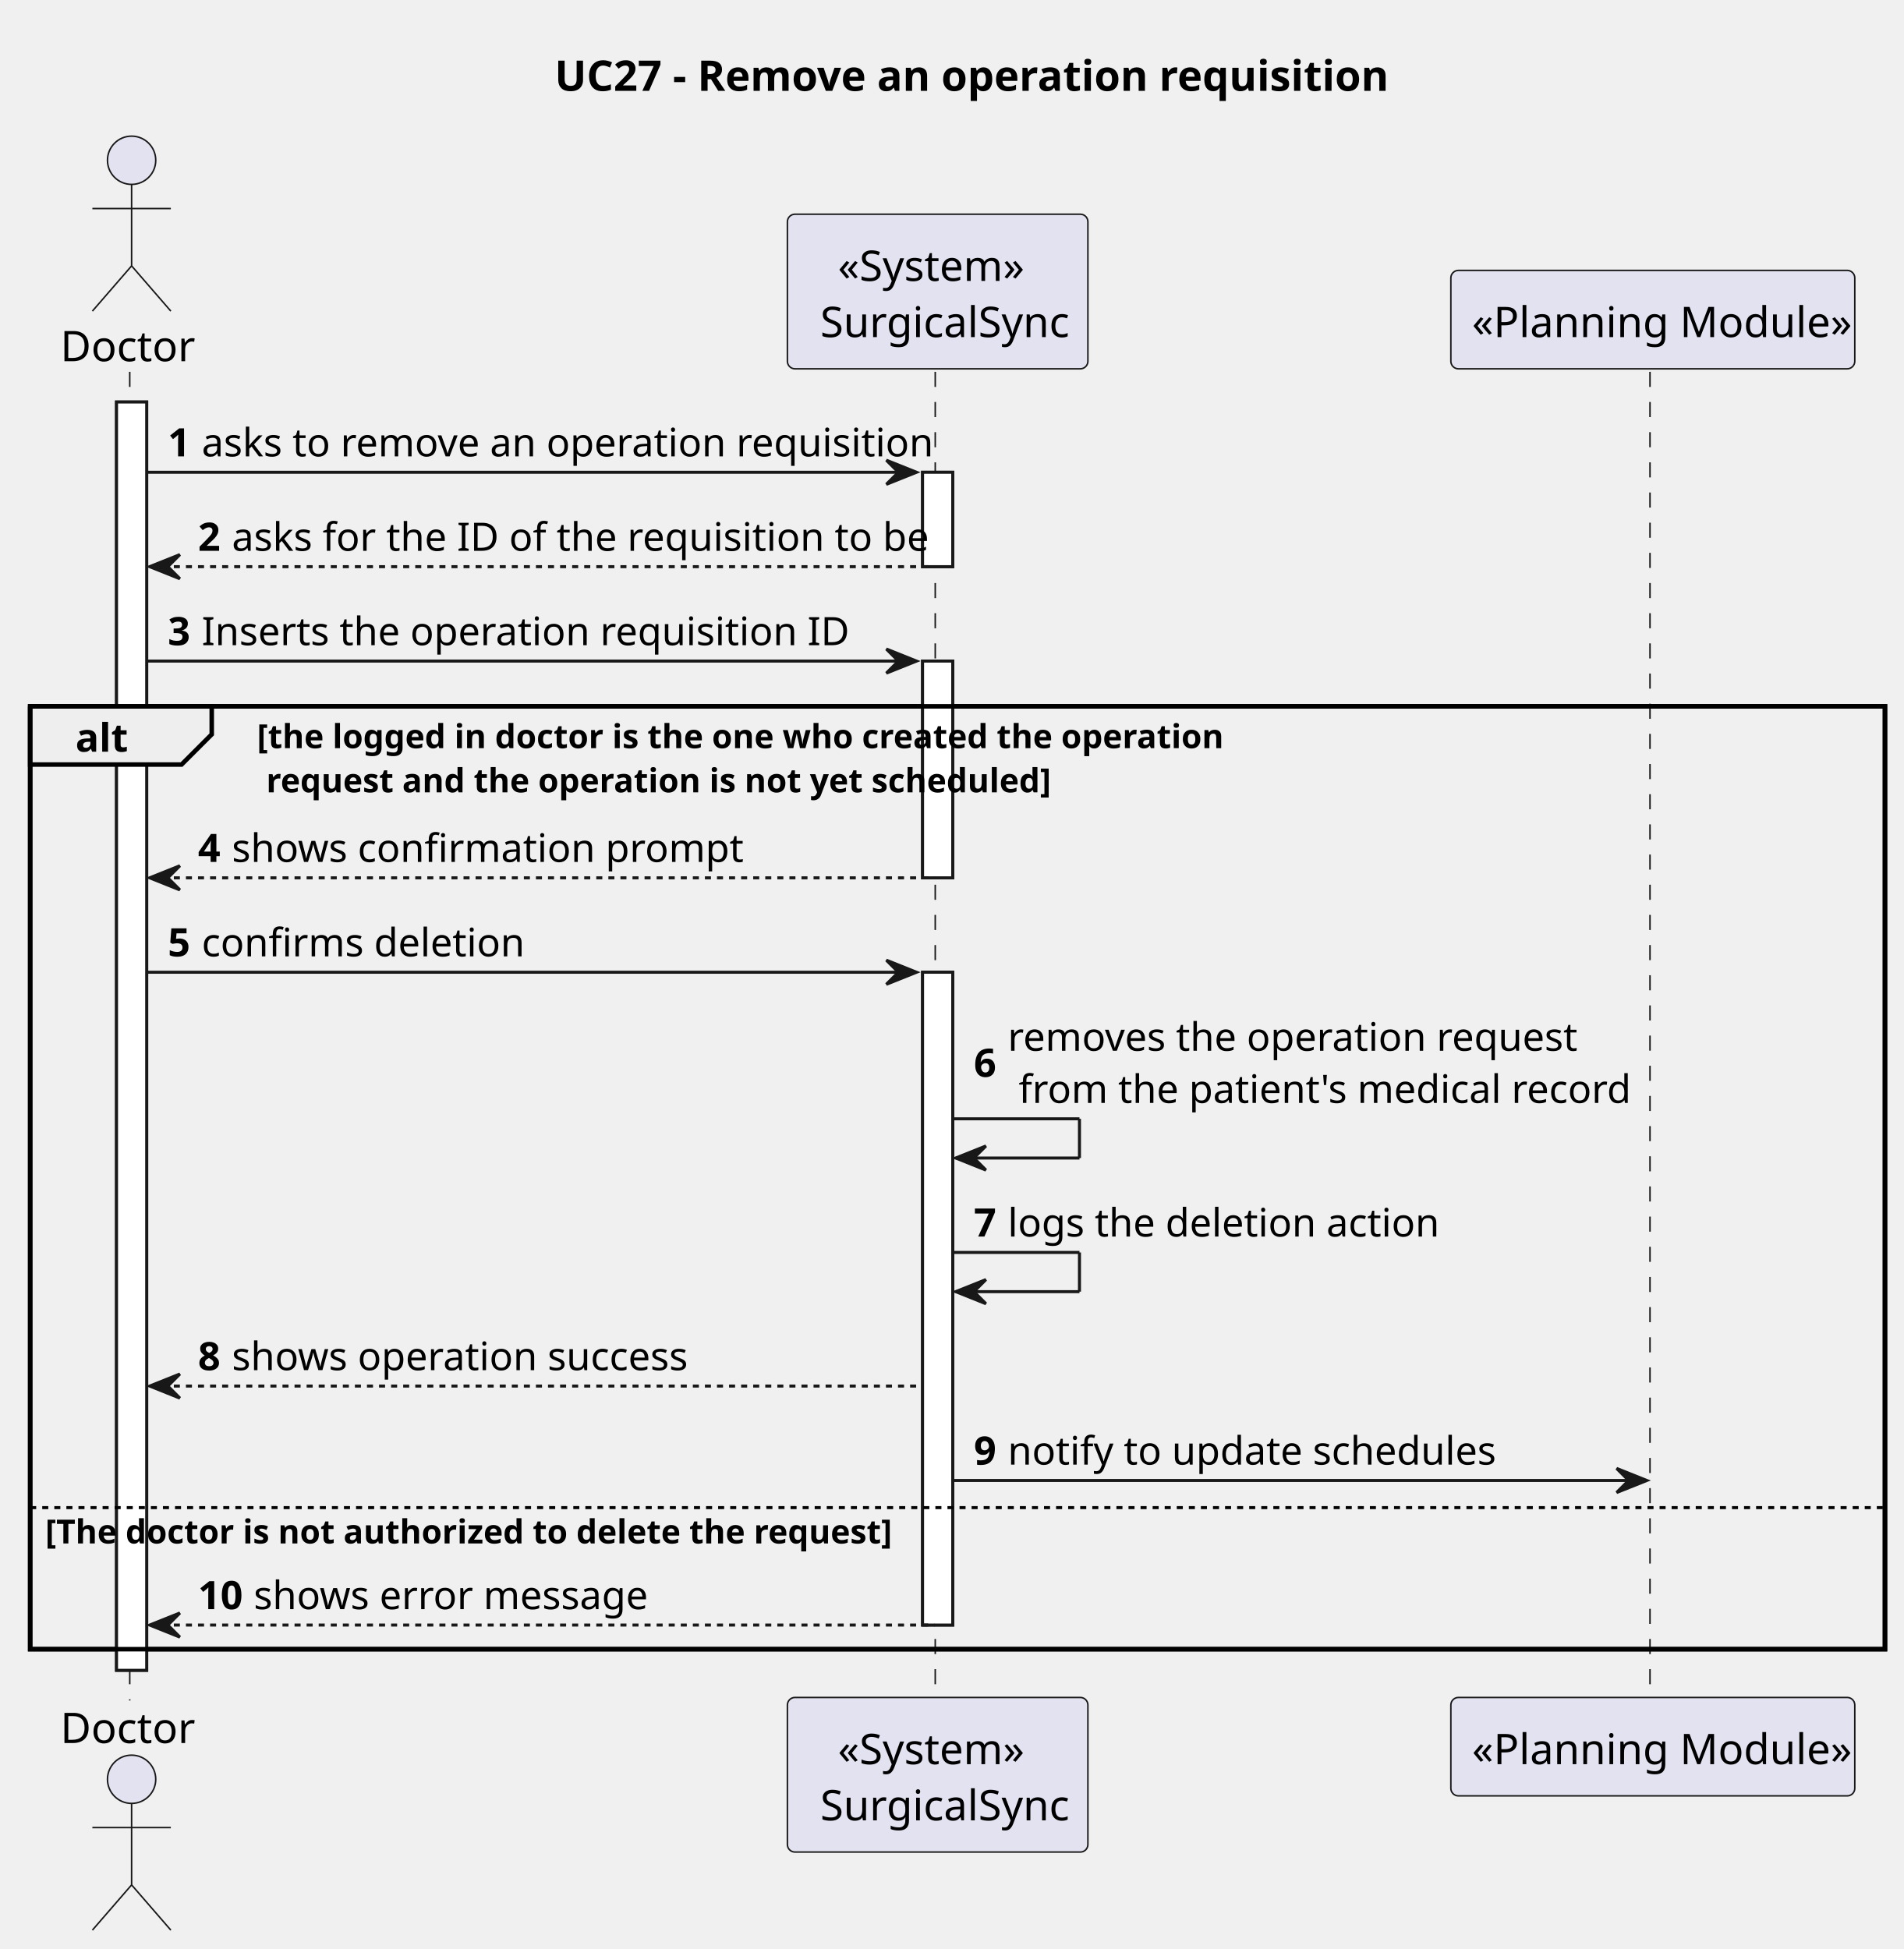
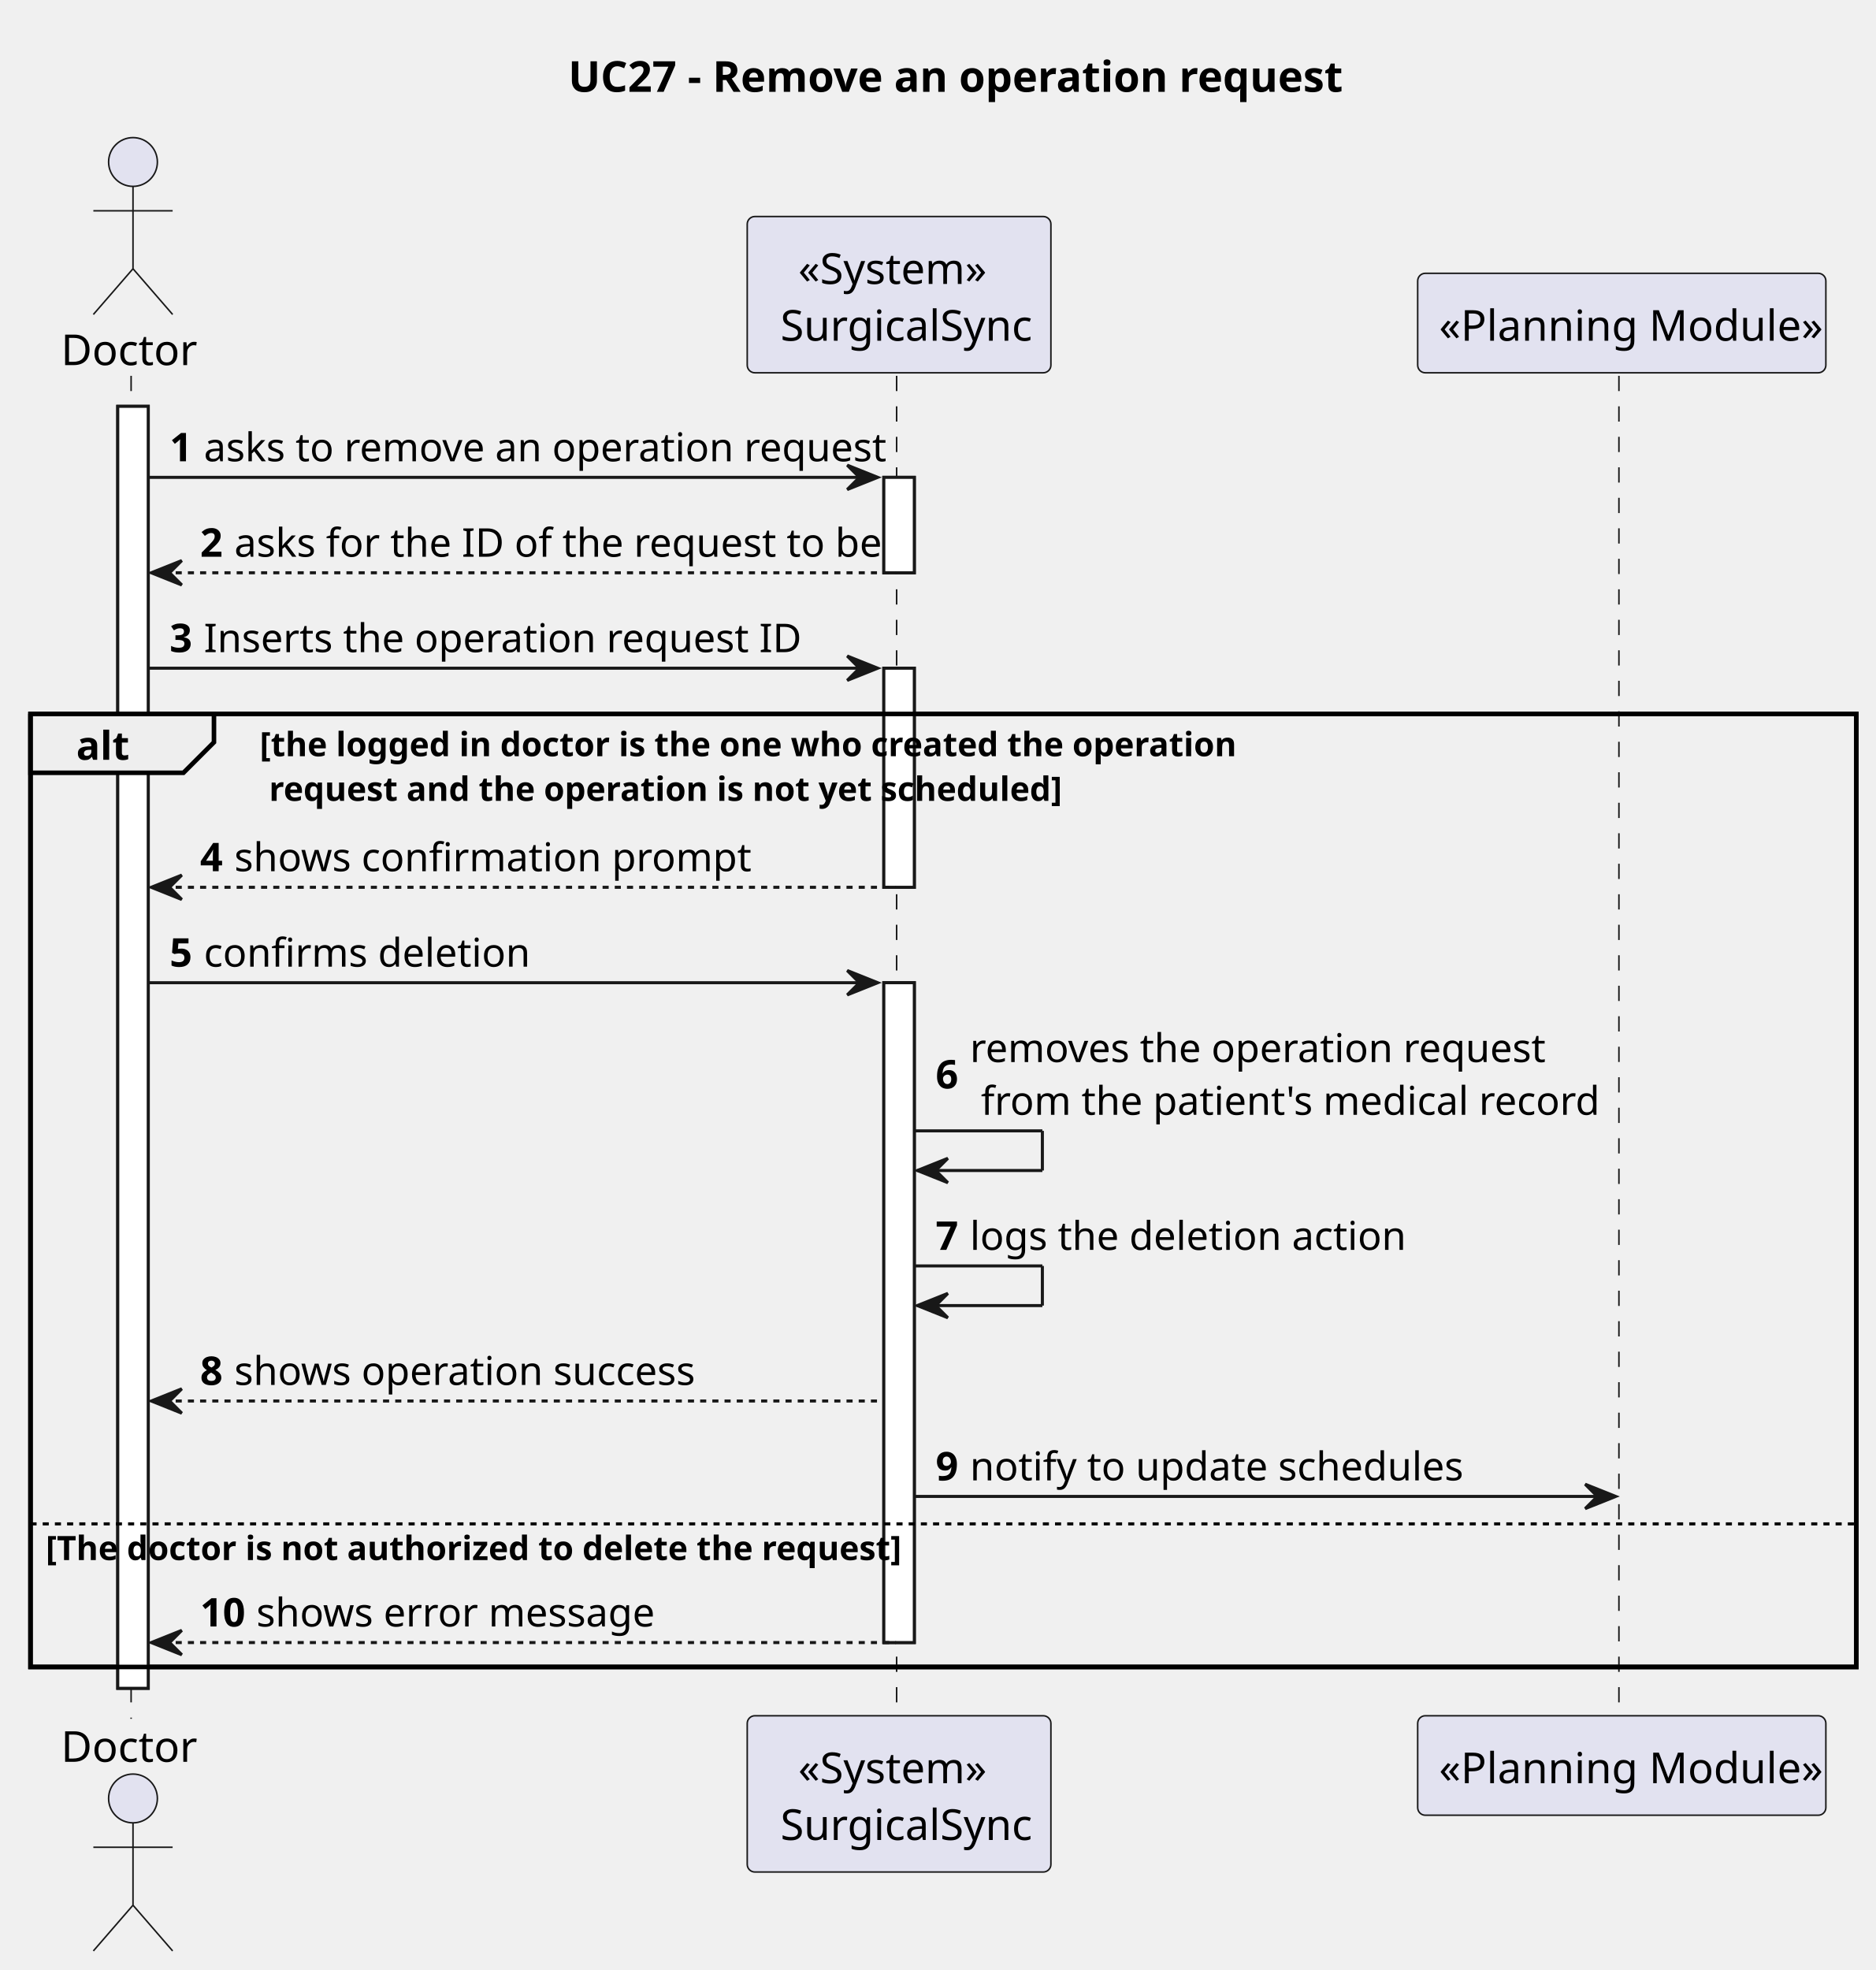
- <svg xmlns="http://www.w3.org/2000/svg" contentStyleType="text/css" height="646px" preserveAspectRatio="none" style="width:631px;height:646px;background:#FFFFFF;" version="1.1" viewBox="0 0 631 646" width="631px" zoomAndPan="magnify">
+ <svg xmlns="http://www.w3.org/2000/svg" contentStyleType="text/css" height="646px" preserveAspectRatio="none" style="width:615px;height:646px;background:#FFFFFF;" version="1.1" viewBox="0 0 615 646" width="615px" zoomAndPan="magnify">
  <defs />
  <g>
-     <text fill="#000000" font-family="sans-serif" font-size="14" font-weight="bold" lengthAdjust="spacing" textLength="266.048" x="183.827" y="30.107">UC27 - Remove an operation requisition</text>
+     <text fill="#000000" font-family="sans-serif" font-size="14" font-weight="bold" lengthAdjust="spacing" textLength="245.061" x="186.373" y="30.107">UC27 - Remove an operation request</text>
    <rect fill="#FFFFFF" height="420.385" style="stroke:#181818;stroke-width:1.0;" width="10" x="38.617" y="133.242" />
-     <rect fill="#FFFFFF" height="31.291" style="stroke:#181818;stroke-width:1.0;" width="10" x="305.75" y="156.533" />
-     <rect fill="#FFFFFF" height="71.844" style="stroke:#181818;stroke-width:1.0;" width="10" x="305.75" y="219.115" />
-     <rect fill="#FFFFFF" height="216.377" style="stroke:#181818;stroke-width:1.0;" width="10" x="305.75" y="322.25" />
-     <rect fill="none" height="312.512" style="stroke:#000000;stroke-width:1.5;" width="614.703" x="10" y="234.115" />
+     <rect fill="#FFFFFF" height="31.291" style="stroke:#181818;stroke-width:1.0;" width="10" x="289.856" y="156.533" />
+     <rect fill="#FFFFFF" height="71.844" style="stroke:#181818;stroke-width:1.0;" width="10" x="289.856" y="219.115" />
+     <rect fill="#FFFFFF" height="216.377" style="stroke:#181818;stroke-width:1.0;" width="10" x="289.856" y="322.25" />
+     <rect fill="none" height="312.512" style="stroke:#000000;stroke-width:1.5;" width="598.808" x="10" y="234.115" />
    <line style="stroke:#181818;stroke-width:0.5;stroke-dasharray:5.0,5.0;" x1="43" x2="43" y1="123.242" y2="563.627" />
-     <line style="stroke:#181818;stroke-width:0.5;stroke-dasharray:5.0,5.0;" x1="309.954" x2="309.954" y1="123.242" y2="563.627" />
-     <line style="stroke:#181818;stroke-width:0.5;stroke-dasharray:5.0,5.0;" x1="546.835" x2="546.835" y1="123.242" y2="563.627" />
+     <line style="stroke:#181818;stroke-width:0.5;stroke-dasharray:5.0,5.0;" x1="294.06" x2="294.06" y1="123.242" y2="563.627" />
+     <line style="stroke:#181818;stroke-width:0.5;stroke-dasharray:5.0,5.0;" x1="530.94" x2="530.94" y1="123.242" y2="563.627" />
    <text fill="#000000" font-family="sans-serif" font-size="14" lengthAdjust="spacing" textLength="41.234" x="20" y="119.728">Doctor</text>
    <ellipse cx="43.617" cy="53.121" fill="#E2E2F0" rx="8" ry="8" style="stroke:#181818;stroke-width:0.5;" />
    <path d="M43.617,61.121 L43.617,88.121 M30.617,69.121 L56.617,69.121 M43.617,88.121 L30.617,103.121 M43.617,88.121 L56.617,103.121 " fill="none" style="stroke:#181818;stroke-width:0.5;" />
    <text fill="#000000" font-family="sans-serif" font-size="14" lengthAdjust="spacing" textLength="41.234" x="20" y="577.734">Doctor</text>
    <ellipse cx="43.617" cy="589.748" fill="#E2E2F0" rx="8" ry="8" style="stroke:#181818;stroke-width:0.5;" />
    <path d="M43.617,597.748 L43.617,624.748 M30.617,605.748 L56.617,605.748 M43.617,624.748 L30.617,639.748 M43.617,624.748 L56.617,639.748 " fill="none" style="stroke:#181818;stroke-width:0.5;" />
-     <rect fill="#E2E2F0" height="51.242" rx="2.5" ry="2.5" style="stroke:#181818;stroke-width:0.5;" width="99.593" x="260.954" y="71" />
-     <text fill="#000000" font-family="sans-serif" font-size="14" lengthAdjust="spacing" textLength="62.248" x="277.682" y="93.107">«System»</text>
-     <text fill="#000000" font-family="sans-serif" font-size="14" lengthAdjust="spacing" textLength="81.703" x="271.844" y="111.728">SurgicalSync</text>
-     <rect fill="#E2E2F0" height="51.242" rx="2.5" ry="2.5" style="stroke:#181818;stroke-width:0.5;" width="99.593" x="260.954" y="562.627" />
-     <text fill="#000000" font-family="sans-serif" font-size="14" lengthAdjust="spacing" textLength="62.248" x="277.682" y="584.734">«System»</text>
-     <text fill="#000000" font-family="sans-serif" font-size="14" lengthAdjust="spacing" textLength="81.703" x="271.844" y="603.356">SurgicalSync</text>
-     <rect fill="#E2E2F0" height="32.621" rx="2.5" ry="2.5" style="stroke:#181818;stroke-width:0.5;" width="133.868" x="480.834" y="89.621" />
-     <text fill="#000000" font-family="sans-serif" font-size="14" lengthAdjust="spacing" textLength="119.868" x="487.834" y="111.728">«Planning Module»</text>
-     <rect fill="#E2E2F0" height="32.621" rx="2.5" ry="2.5" style="stroke:#181818;stroke-width:0.5;" width="133.868" x="480.834" y="562.627" />
-     <text fill="#000000" font-family="sans-serif" font-size="14" lengthAdjust="spacing" textLength="119.868" x="487.834" y="584.734">«Planning Module»</text>
+     <rect fill="#E2E2F0" height="51.242" rx="2.5" ry="2.5" style="stroke:#181818;stroke-width:0.5;" width="99.593" x="245.06" y="71" />
+     <text fill="#000000" font-family="sans-serif" font-size="14" lengthAdjust="spacing" textLength="62.248" x="261.787" y="93.107">«System»</text>
+     <text fill="#000000" font-family="sans-serif" font-size="14" lengthAdjust="spacing" textLength="81.703" x="255.949" y="111.728">SurgicalSync</text>
+     <rect fill="#E2E2F0" height="51.242" rx="2.5" ry="2.5" style="stroke:#181818;stroke-width:0.5;" width="99.593" x="245.06" y="562.627" />
+     <text fill="#000000" font-family="sans-serif" font-size="14" lengthAdjust="spacing" textLength="62.248" x="261.787" y="584.734">«System»</text>
+     <text fill="#000000" font-family="sans-serif" font-size="14" lengthAdjust="spacing" textLength="81.703" x="255.949" y="603.356">SurgicalSync</text>
+     <rect fill="#E2E2F0" height="32.621" rx="2.5" ry="2.5" style="stroke:#181818;stroke-width:0.5;" width="133.868" x="464.94" y="89.621" />
+     <text fill="#000000" font-family="sans-serif" font-size="14" lengthAdjust="spacing" textLength="119.868" x="471.94" y="111.728">«Planning Module»</text>
+     <rect fill="#E2E2F0" height="32.621" rx="2.5" ry="2.5" style="stroke:#181818;stroke-width:0.5;" width="133.868" x="464.94" y="562.627" />
+     <text fill="#000000" font-family="sans-serif" font-size="14" lengthAdjust="spacing" textLength="119.868" x="471.94" y="584.734">«Planning Module»</text>
    <rect fill="#FFFFFF" height="420.385" style="stroke:#181818;stroke-width:1.0;" width="10" x="38.617" y="133.242" />
-     <rect fill="#FFFFFF" height="31.291" style="stroke:#181818;stroke-width:1.0;" width="10" x="305.75" y="156.533" />
-     <rect fill="#FFFFFF" height="71.844" style="stroke:#181818;stroke-width:1.0;" width="10" x="305.75" y="219.115" />
-     <rect fill="#FFFFFF" height="216.377" style="stroke:#181818;stroke-width:1.0;" width="10" x="305.75" y="322.25" />
-     <polygon fill="#181818" points="293.75,152.533,303.75,156.533,293.75,160.533,297.75,156.533" style="stroke:#181818;stroke-width:1.0;" />
-     <line style="stroke:#181818;stroke-width:1.0;" x1="48.617" x2="299.75" y1="156.533" y2="156.533" />
+     <rect fill="#FFFFFF" height="31.291" style="stroke:#181818;stroke-width:1.0;" width="10" x="289.856" y="156.533" />
+     <rect fill="#FFFFFF" height="71.844" style="stroke:#181818;stroke-width:1.0;" width="10" x="289.856" y="219.115" />
+     <rect fill="#FFFFFF" height="216.377" style="stroke:#181818;stroke-width:1.0;" width="10" x="289.856" y="322.25" />
+     <polygon fill="#181818" points="277.856,152.533,287.856,156.533,277.856,160.533,281.856,156.533" style="stroke:#181818;stroke-width:1.0;" />
+     <line style="stroke:#181818;stroke-width:1.0;" x1="48.617" x2="283.856" y1="156.533" y2="156.533" />
    <text fill="#000000" font-family="sans-serif" font-size="13" font-weight="bold" lengthAdjust="spacing" textLength="7.23" x="55.617" y="151.27">1</text>
-     <text fill="#000000" font-family="sans-serif" font-size="13" lengthAdjust="spacing" textLength="226.903" x="66.847" y="151.27">asks to remove an operation requisition</text>
+     <text fill="#000000" font-family="sans-serif" font-size="13" lengthAdjust="spacing" textLength="211.009" x="66.847" y="151.27">asks to remove an operation request</text>
    <polygon fill="#181818" points="59.617,183.824,49.617,187.824,59.617,191.824,55.617,187.824" style="stroke:#181818;stroke-width:1.0;" />
-     <line style="stroke:#181818;stroke-width:1.0;stroke-dasharray:2.0,2.0;" x1="53.617" x2="309.75" y1="187.824" y2="187.824" />
+     <line style="stroke:#181818;stroke-width:1.0;stroke-dasharray:2.0,2.0;" x1="53.617" x2="293.856" y1="187.824" y2="187.824" />
    <text fill="#000000" font-family="sans-serif" font-size="13" font-weight="bold" lengthAdjust="spacing" textLength="7.23" x="65.617" y="182.561">2</text>
-     <text fill="#000000" font-family="sans-serif" font-size="13" lengthAdjust="spacing" textLength="215.338" x="76.847" y="182.561">asks for the ID of the requisition to be</text>
-     <polygon fill="#181818" points="293.75,215.115,303.75,219.115,293.75,223.115,297.75,219.115" style="stroke:#181818;stroke-width:1.0;" />
-     <line style="stroke:#181818;stroke-width:1.0;" x1="48.617" x2="299.75" y1="219.115" y2="219.115" />
+     <text fill="#000000" font-family="sans-serif" font-size="13" lengthAdjust="spacing" textLength="199.443" x="76.847" y="182.561">asks for the ID of the request to be</text>
+     <polygon fill="#181818" points="277.856,215.115,287.856,219.115,277.856,223.115,281.856,219.115" style="stroke:#181818;stroke-width:1.0;" />
+     <line style="stroke:#181818;stroke-width:1.0;" x1="48.617" x2="283.856" y1="219.115" y2="219.115" />
    <text fill="#000000" font-family="sans-serif" font-size="13" font-weight="bold" lengthAdjust="spacing" textLength="7.23" x="55.617" y="213.852">3</text>
-     <text fill="#000000" font-family="sans-serif" font-size="13" lengthAdjust="spacing" textLength="197.996" x="66.847" y="213.852">Inserts the operation requisition ID</text>
+     <text fill="#000000" font-family="sans-serif" font-size="13" lengthAdjust="spacing" textLength="182.102" x="66.847" y="213.852">Inserts the operation request ID</text>
    <path d="M10,234.115 L70.171,234.115 L70.171,243.406 L60.171,253.406 L10,253.406 L10,234.115 " fill="#EEEEEE" style="stroke:#000000;stroke-width:1.5;" />
-     <rect fill="none" height="312.512" style="stroke:#000000;stroke-width:1.5;" width="614.703" x="10" y="234.115" />
+     <rect fill="none" height="312.512" style="stroke:#000000;stroke-width:1.5;" width="598.808" x="10" y="234.115" />
    <text fill="#000000" font-family="sans-serif" font-size="13" font-weight="bold" lengthAdjust="spacing" textLength="15.171" x="25" y="249.144">alt</text>
    <text fill="#000000" font-family="sans-serif" font-size="11" font-weight="bold" lengthAdjust="spacing" textLength="303.741" x="85.171" y="247.985">[the logged in doctor is the one who created the operation</text>
    <text fill="#000000" font-family="sans-serif" font-size="11" font-weight="bold" lengthAdjust="spacing" textLength="247.538" x="88.227" y="262.616">request and the operation is not yet scheduled]</text>
    <polygon fill="#181818" points="59.617,286.959,49.617,290.959,59.617,294.959,55.617,290.959" style="stroke:#181818;stroke-width:1.0;" />
-     <line style="stroke:#181818;stroke-width:1.0;stroke-dasharray:2.0,2.0;" x1="53.617" x2="309.75" y1="290.959" y2="290.959" />
+     <line style="stroke:#181818;stroke-width:1.0;stroke-dasharray:2.0,2.0;" x1="53.617" x2="293.856" y1="290.959" y2="290.959" />
    <text fill="#000000" font-family="sans-serif" font-size="13" font-weight="bold" lengthAdjust="spacing" textLength="7.23" x="65.617" y="285.696">4</text>
    <text fill="#000000" font-family="sans-serif" font-size="13" lengthAdjust="spacing" textLength="155.34" x="76.847" y="285.696">shows confirmation prompt</text>
-     <polygon fill="#181818" points="293.75,318.25,303.75,322.25,293.75,326.25,297.75,322.25" style="stroke:#181818;stroke-width:1.0;" />
-     <line style="stroke:#181818;stroke-width:1.0;" x1="48.617" x2="299.75" y1="322.25" y2="322.25" />
+     <polygon fill="#181818" points="277.856,318.25,287.856,322.25,277.856,326.25,281.856,322.25" style="stroke:#181818;stroke-width:1.0;" />
+     <line style="stroke:#181818;stroke-width:1.0;" x1="48.617" x2="283.856" y1="322.25" y2="322.25" />
    <text fill="#000000" font-family="sans-serif" font-size="13" font-weight="bold" lengthAdjust="spacing" textLength="7.23" x="55.617" y="316.987">5</text>
    <text fill="#000000" font-family="sans-serif" font-size="13" lengthAdjust="spacing" textLength="98.268" x="66.847" y="316.987">confirms deletion</text>
-     <line style="stroke:#181818;stroke-width:1.0;" x1="315.75" x2="357.75" y1="370.832" y2="370.832" />
-     <line style="stroke:#181818;stroke-width:1.0;" x1="357.75" x2="357.75" y1="370.832" y2="383.832" />
-     <line style="stroke:#181818;stroke-width:1.0;" x1="316.75" x2="357.75" y1="383.832" y2="383.832" />
-     <polygon fill="#181818" points="326.75,379.832,316.75,383.832,326.75,387.832,322.75,383.832" style="stroke:#181818;stroke-width:1.0;" />
-     <text fill="#000000" font-family="sans-serif" font-size="13" font-weight="bold" lengthAdjust="spacing" textLength="7.23" x="322.75" y="356.924">6</text>
-     <text fill="#000000" font-family="sans-serif" font-size="13" lengthAdjust="spacing" textLength="176.325" x="333.981" y="348.278">removes the operation request</text>
-     <text fill="#000000" font-family="sans-serif" font-size="13" lengthAdjust="spacing" textLength="188.176" x="337.592" y="365.569">from the patient's medical record</text>
-     <line style="stroke:#181818;stroke-width:1.0;" x1="315.75" x2="357.75" y1="415.123" y2="415.123" />
-     <line style="stroke:#181818;stroke-width:1.0;" x1="357.75" x2="357.75" y1="415.123" y2="428.123" />
-     <line style="stroke:#181818;stroke-width:1.0;" x1="316.75" x2="357.75" y1="428.123" y2="428.123" />
-     <polygon fill="#181818" points="326.75,424.123,316.75,428.123,326.75,432.123,322.75,428.123" style="stroke:#181818;stroke-width:1.0;" />
-     <text fill="#000000" font-family="sans-serif" font-size="13" font-weight="bold" lengthAdjust="spacing" textLength="7.23" x="322.75" y="409.86">7</text>
-     <text fill="#000000" font-family="sans-serif" font-size="13" lengthAdjust="spacing" textLength="132.983" x="333.981" y="409.86">logs the deletion action</text>
+     <line style="stroke:#181818;stroke-width:1.0;" x1="299.856" x2="341.856" y1="370.832" y2="370.832" />
+     <line style="stroke:#181818;stroke-width:1.0;" x1="341.856" x2="341.856" y1="370.832" y2="383.832" />
+     <line style="stroke:#181818;stroke-width:1.0;" x1="300.856" x2="341.856" y1="383.832" y2="383.832" />
+     <polygon fill="#181818" points="310.856,379.832,300.856,383.832,310.856,387.832,306.856,383.832" style="stroke:#181818;stroke-width:1.0;" />
+     <text fill="#000000" font-family="sans-serif" font-size="13" font-weight="bold" lengthAdjust="spacing" textLength="7.23" x="306.856" y="356.924">6</text>
+     <text fill="#000000" font-family="sans-serif" font-size="13" lengthAdjust="spacing" textLength="176.325" x="318.086" y="348.278">removes the operation request</text>
+     <text fill="#000000" font-family="sans-serif" font-size="13" lengthAdjust="spacing" textLength="188.176" x="321.698" y="365.569">from the patient's medical record</text>
+     <line style="stroke:#181818;stroke-width:1.0;" x1="299.856" x2="341.856" y1="415.123" y2="415.123" />
+     <line style="stroke:#181818;stroke-width:1.0;" x1="341.856" x2="341.856" y1="415.123" y2="428.123" />
+     <line style="stroke:#181818;stroke-width:1.0;" x1="300.856" x2="341.856" y1="428.123" y2="428.123" />
+     <polygon fill="#181818" points="310.856,424.123,300.856,428.123,310.856,432.123,306.856,428.123" style="stroke:#181818;stroke-width:1.0;" />
+     <text fill="#000000" font-family="sans-serif" font-size="13" font-weight="bold" lengthAdjust="spacing" textLength="7.23" x="306.856" y="409.86">7</text>
+     <text fill="#000000" font-family="sans-serif" font-size="13" lengthAdjust="spacing" textLength="132.983" x="318.086" y="409.86">logs the deletion action</text>
    <polygon fill="#181818" points="59.617,455.414,49.617,459.414,59.617,463.414,55.617,459.414" style="stroke:#181818;stroke-width:1.0;" />
-     <line style="stroke:#181818;stroke-width:1.0;stroke-dasharray:2.0,2.0;" x1="53.617" x2="304.75" y1="459.414" y2="459.414" />
+     <line style="stroke:#181818;stroke-width:1.0;stroke-dasharray:2.0,2.0;" x1="53.617" x2="288.856" y1="459.414" y2="459.414" />
    <text fill="#000000" font-family="sans-serif" font-size="13" font-weight="bold" lengthAdjust="spacing" textLength="7.23" x="65.617" y="454.151">8</text>
    <text fill="#000000" font-family="sans-serif" font-size="13" lengthAdjust="spacing" textLength="145.241" x="76.847" y="454.151">shows operation success</text>
-     <polygon fill="#181818" points="535.769,486.705,545.769,490.705,535.769,494.705,539.769,490.705" style="stroke:#181818;stroke-width:1.0;" />
-     <line style="stroke:#181818;stroke-width:1.0;" x1="315.75" x2="541.769" y1="490.705" y2="490.705" />
-     <text fill="#000000" font-family="sans-serif" font-size="13" font-weight="bold" lengthAdjust="spacing" textLength="7.23" x="322.75" y="485.442">9</text>
-     <text fill="#000000" font-family="sans-serif" font-size="13" lengthAdjust="spacing" textLength="151.049" x="333.981" y="485.442">notify to update schedules</text>
-     <line style="stroke:#000000;stroke-width:1.0;stroke-dasharray:2.0,2.0;" x1="10" x2="624.703" y1="499.705" y2="499.705" />
+     <polygon fill="#181818" points="519.874,486.705,529.874,490.705,519.874,494.705,523.874,490.705" style="stroke:#181818;stroke-width:1.0;" />
+     <line style="stroke:#181818;stroke-width:1.0;" x1="299.856" x2="525.874" y1="490.705" y2="490.705" />
+     <text fill="#000000" font-family="sans-serif" font-size="13" font-weight="bold" lengthAdjust="spacing" textLength="7.23" x="306.856" y="485.442">9</text>
+     <text fill="#000000" font-family="sans-serif" font-size="13" lengthAdjust="spacing" textLength="151.049" x="318.086" y="485.442">notify to update schedules</text>
+     <line style="stroke:#000000;stroke-width:1.0;stroke-dasharray:2.0,2.0;" x1="10" x2="608.808" y1="499.705" y2="499.705" />
    <text fill="#000000" font-family="sans-serif" font-size="11" font-weight="bold" lengthAdjust="spacing" textLength="265.848" x="15" y="511.575">[The doctor is not authorized to delete the request]</text>
    <polygon fill="#181818" points="59.617,534.627,49.617,538.627,59.617,542.627,55.617,538.627" style="stroke:#181818;stroke-width:1.0;" />
-     <line style="stroke:#181818;stroke-width:1.0;stroke-dasharray:2.0,2.0;" x1="53.617" x2="309.75" y1="538.627" y2="538.627" />
+     <line style="stroke:#181818;stroke-width:1.0;stroke-dasharray:2.0,2.0;" x1="53.617" x2="293.856" y1="538.627" y2="538.627" />
    <text fill="#000000" font-family="sans-serif" font-size="13" font-weight="bold" lengthAdjust="spacing" textLength="14.46" x="65.617" y="533.364">10</text>
    <text fill="#000000" font-family="sans-serif" font-size="13" lengthAdjust="spacing" textLength="124.268" x="84.077" y="533.364">shows error message</text>
  </g>
</svg>
